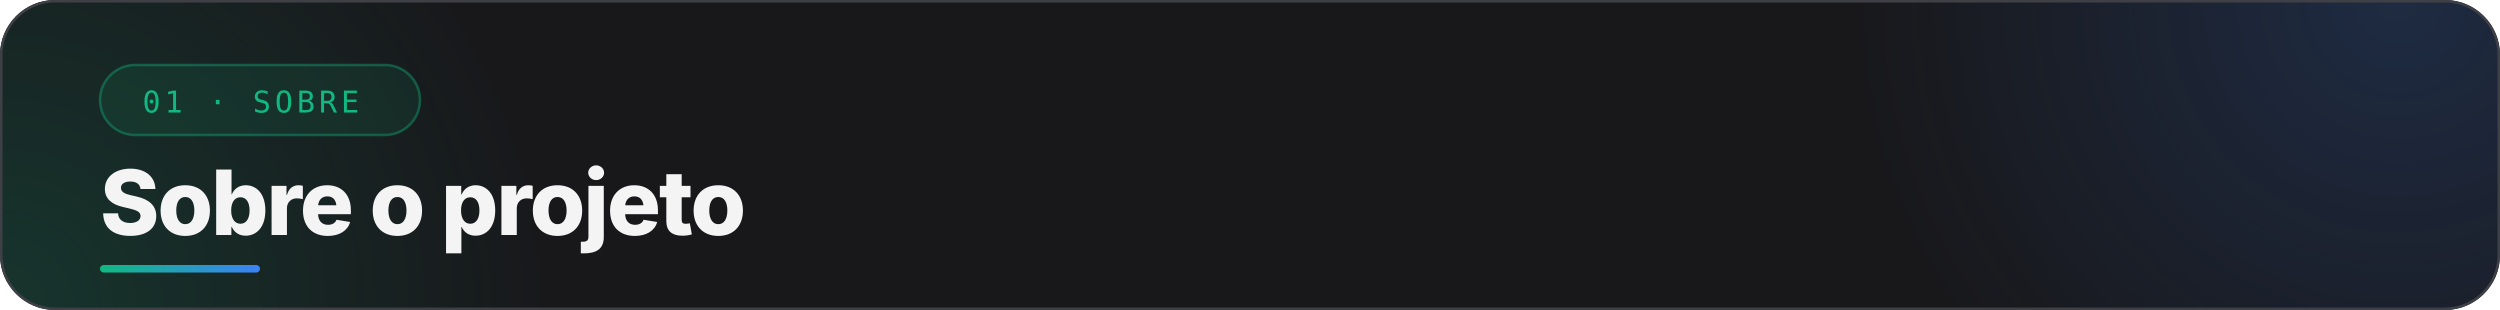
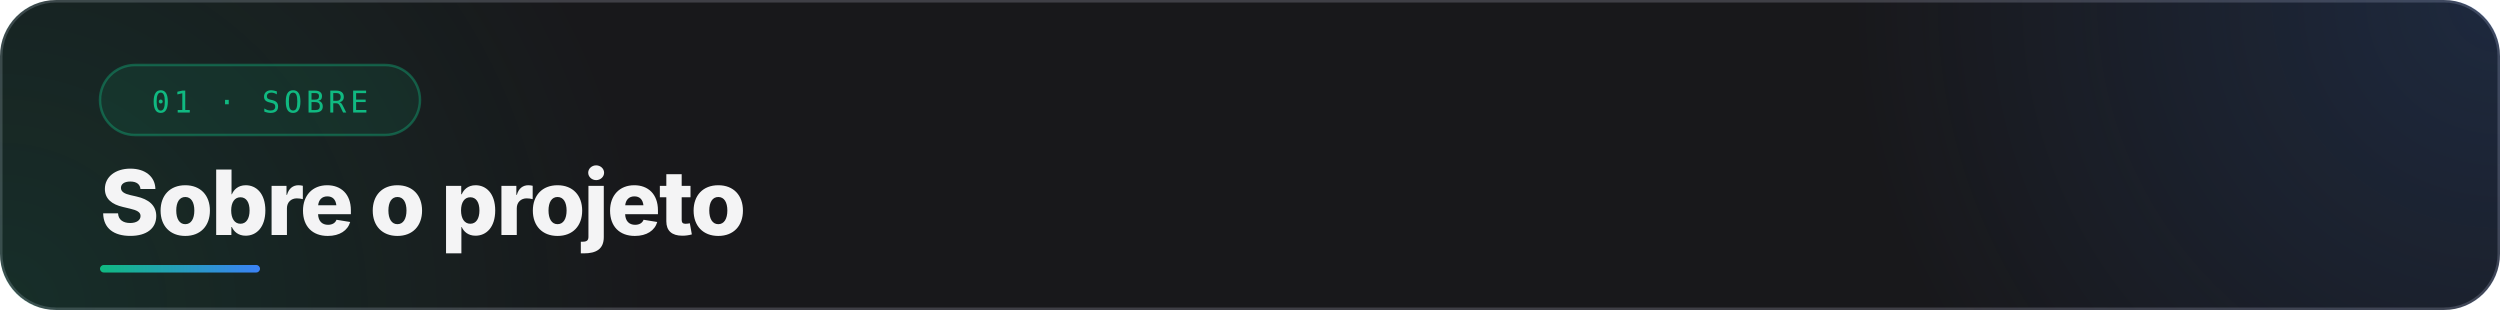
<svg xmlns="http://www.w3.org/2000/svg" width="1000" height="124" viewBox="0 0 1000 124" role="img" aria-label="01 · SOBRE: Sobre o projeto">
  <defs>
-     <radialGradient id="ga">
-       <stop offset="0" stop-color="#10b981" stop-opacity="0.18" />
-       <stop offset="1" stop-color="#10b981" stop-opacity="0" />
-     </radialGradient>
-     <radialGradient id="gb">
-       <stop offset="0" stop-color="#3b82f6" stop-opacity="0.18" />
-       <stop offset="1" stop-color="#3b82f6" stop-opacity="0" />
-     </radialGradient>
-     <clipPath id="c">
-       <rect width="1000" height="124" rx="22" />
-     </clipPath>
    <linearGradient id="g" x1="0" y1="0" x2="1" y2="0">
      <stop offset="0" stop-color="#10b981" />
      <stop offset="1" stop-color="#3b82f6" />
    </linearGradient>
+     <radialGradient id="h1" gradientUnits="userSpaceOnUse" cx="1000" cy="0" r="260">
+       <stop offset="0" stop-color="#3b82f6" stop-opacity="0.16" />
+       <stop offset="1" stop-color="#3b82f6" stop-opacity="0" />
+     </radialGradient>
+     <radialGradient id="h2" gradientUnits="userSpaceOnUse" cx="0" cy="124" r="260">
+       <stop offset="0" stop-color="#10b981" stop-opacity="0.14" />
+       <stop offset="1" stop-color="#10b981" stop-opacity="0" />
+     </radialGradient>
+     <clipPath id="k">
+       <rect width="1000" height="124" rx="22" />
+     </clipPath>
  </defs>
-   <g clip-path="url(#c)">
-     <rect width="1000" height="124" fill="#18181b" />
-     <circle cx="960" cy="0" r="220" fill="url(#gb)" />
-     <circle cx="0" cy="124" r="220" fill="url(#ga)" />
+   <rect x="0.5" y="0.5" width="999" height="123" rx="22" fill="#18181b" stroke="#3f3f46" />
+   <g clip-path="url(#k)">
+     <rect width="1000" height="124" fill="url(#h1)" />
+     <rect width="1000" height="124" fill="url(#h2)" />
  </g>
-   <rect x=".5" y=".5" width="999" height="123" rx="21.5" fill="none" stroke="#3f3f46" />
-   <rect x="40" y="26" width="128.0" height="28" rx="14" fill="#10b981" fill-opacity="0.10" stroke="#10b981" stroke-opacity="0.38" />
-   <text x="57" y="45" font-family="ui-monospace,'SFMono-Regular',Menlo,Consolas,monospace" font-size="12" letter-spacing="1.6" fill="#10b981">01 · SOBRE</text>
+   <rect x="40" y="26" width="128" height="28" rx="14" fill="#10b981" fill-opacity="0.10" stroke="#10b981" stroke-opacity="0.38" />
+   <text x="104" y="45" text-anchor="middle" font-family="ui-monospace,'SFMono-Regular',Menlo,Consolas,monospace" font-size="12" letter-spacing="1.6" fill="#10b981">01 · SOBRE</text>
  <text x="40" y="94" font-family="Inter,'Segoe UI',-apple-system,Helvetica,Arial,sans-serif" font-size="36" font-weight="800" letter-spacing="-0.8" fill="#f4f4f5">Sobre o projeto</text>
  <rect x="40" y="106" width="64" height="3" rx="1.5" fill="url(#g)" />
</svg>
